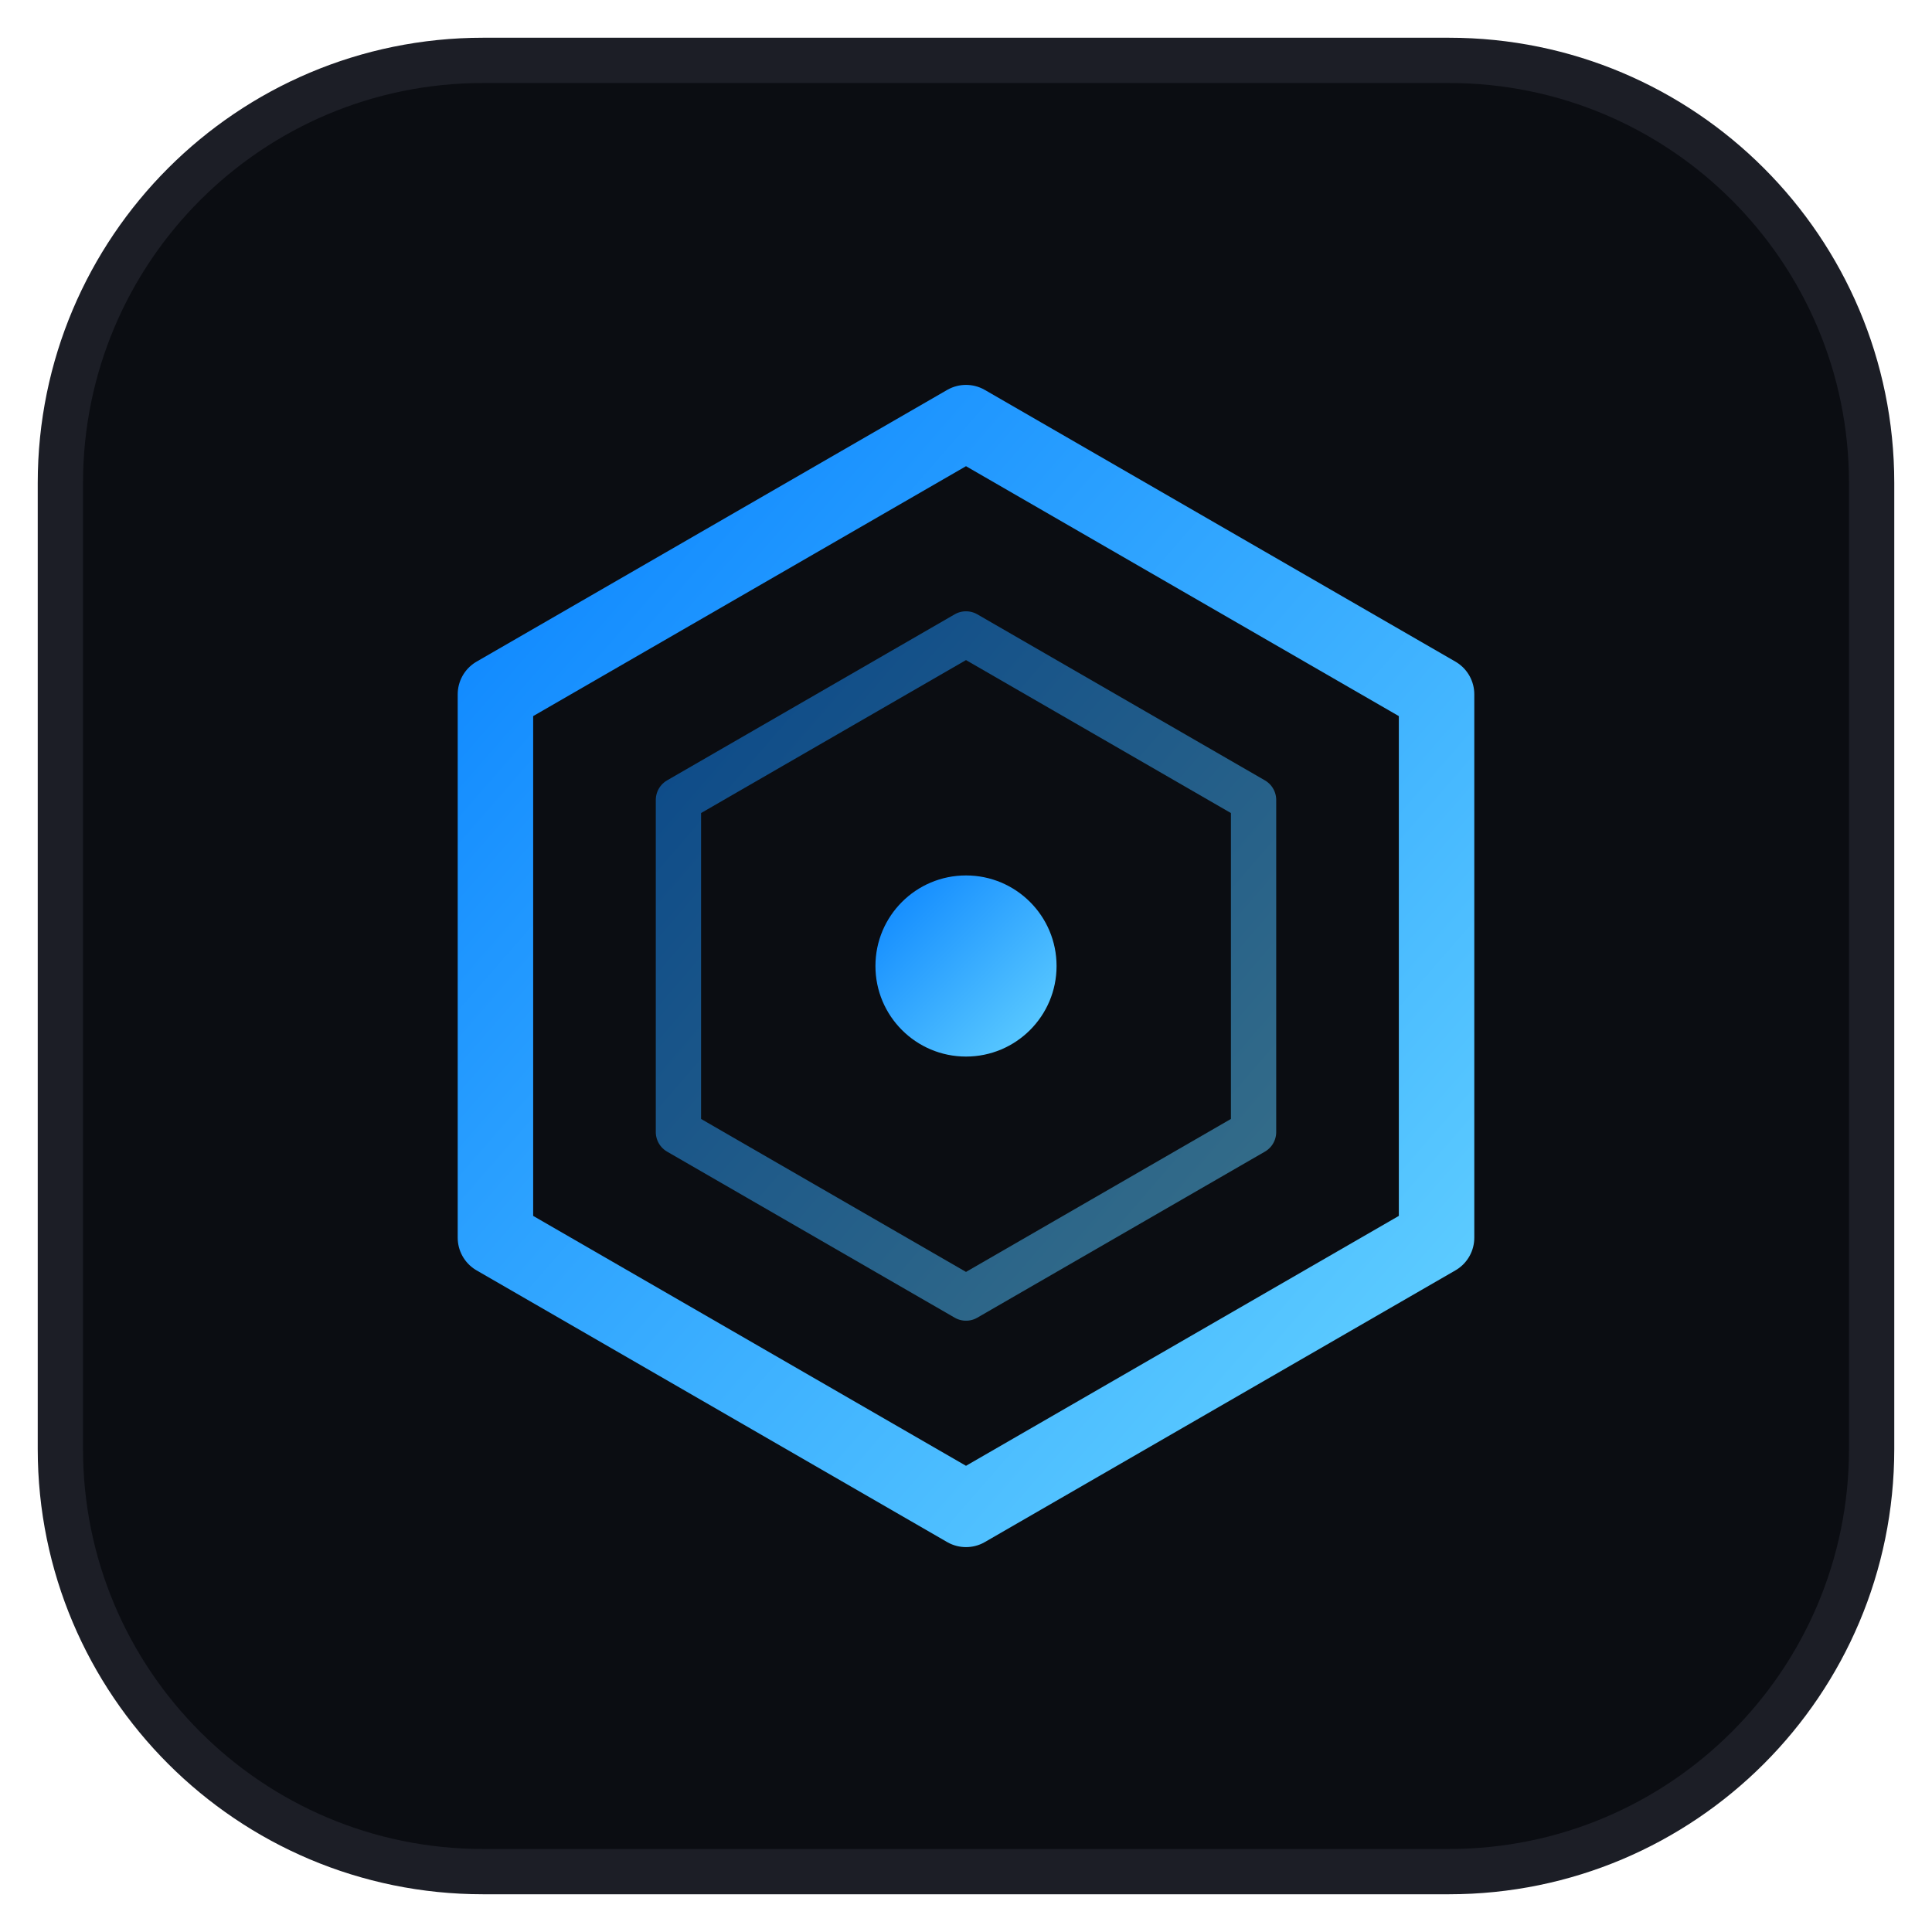
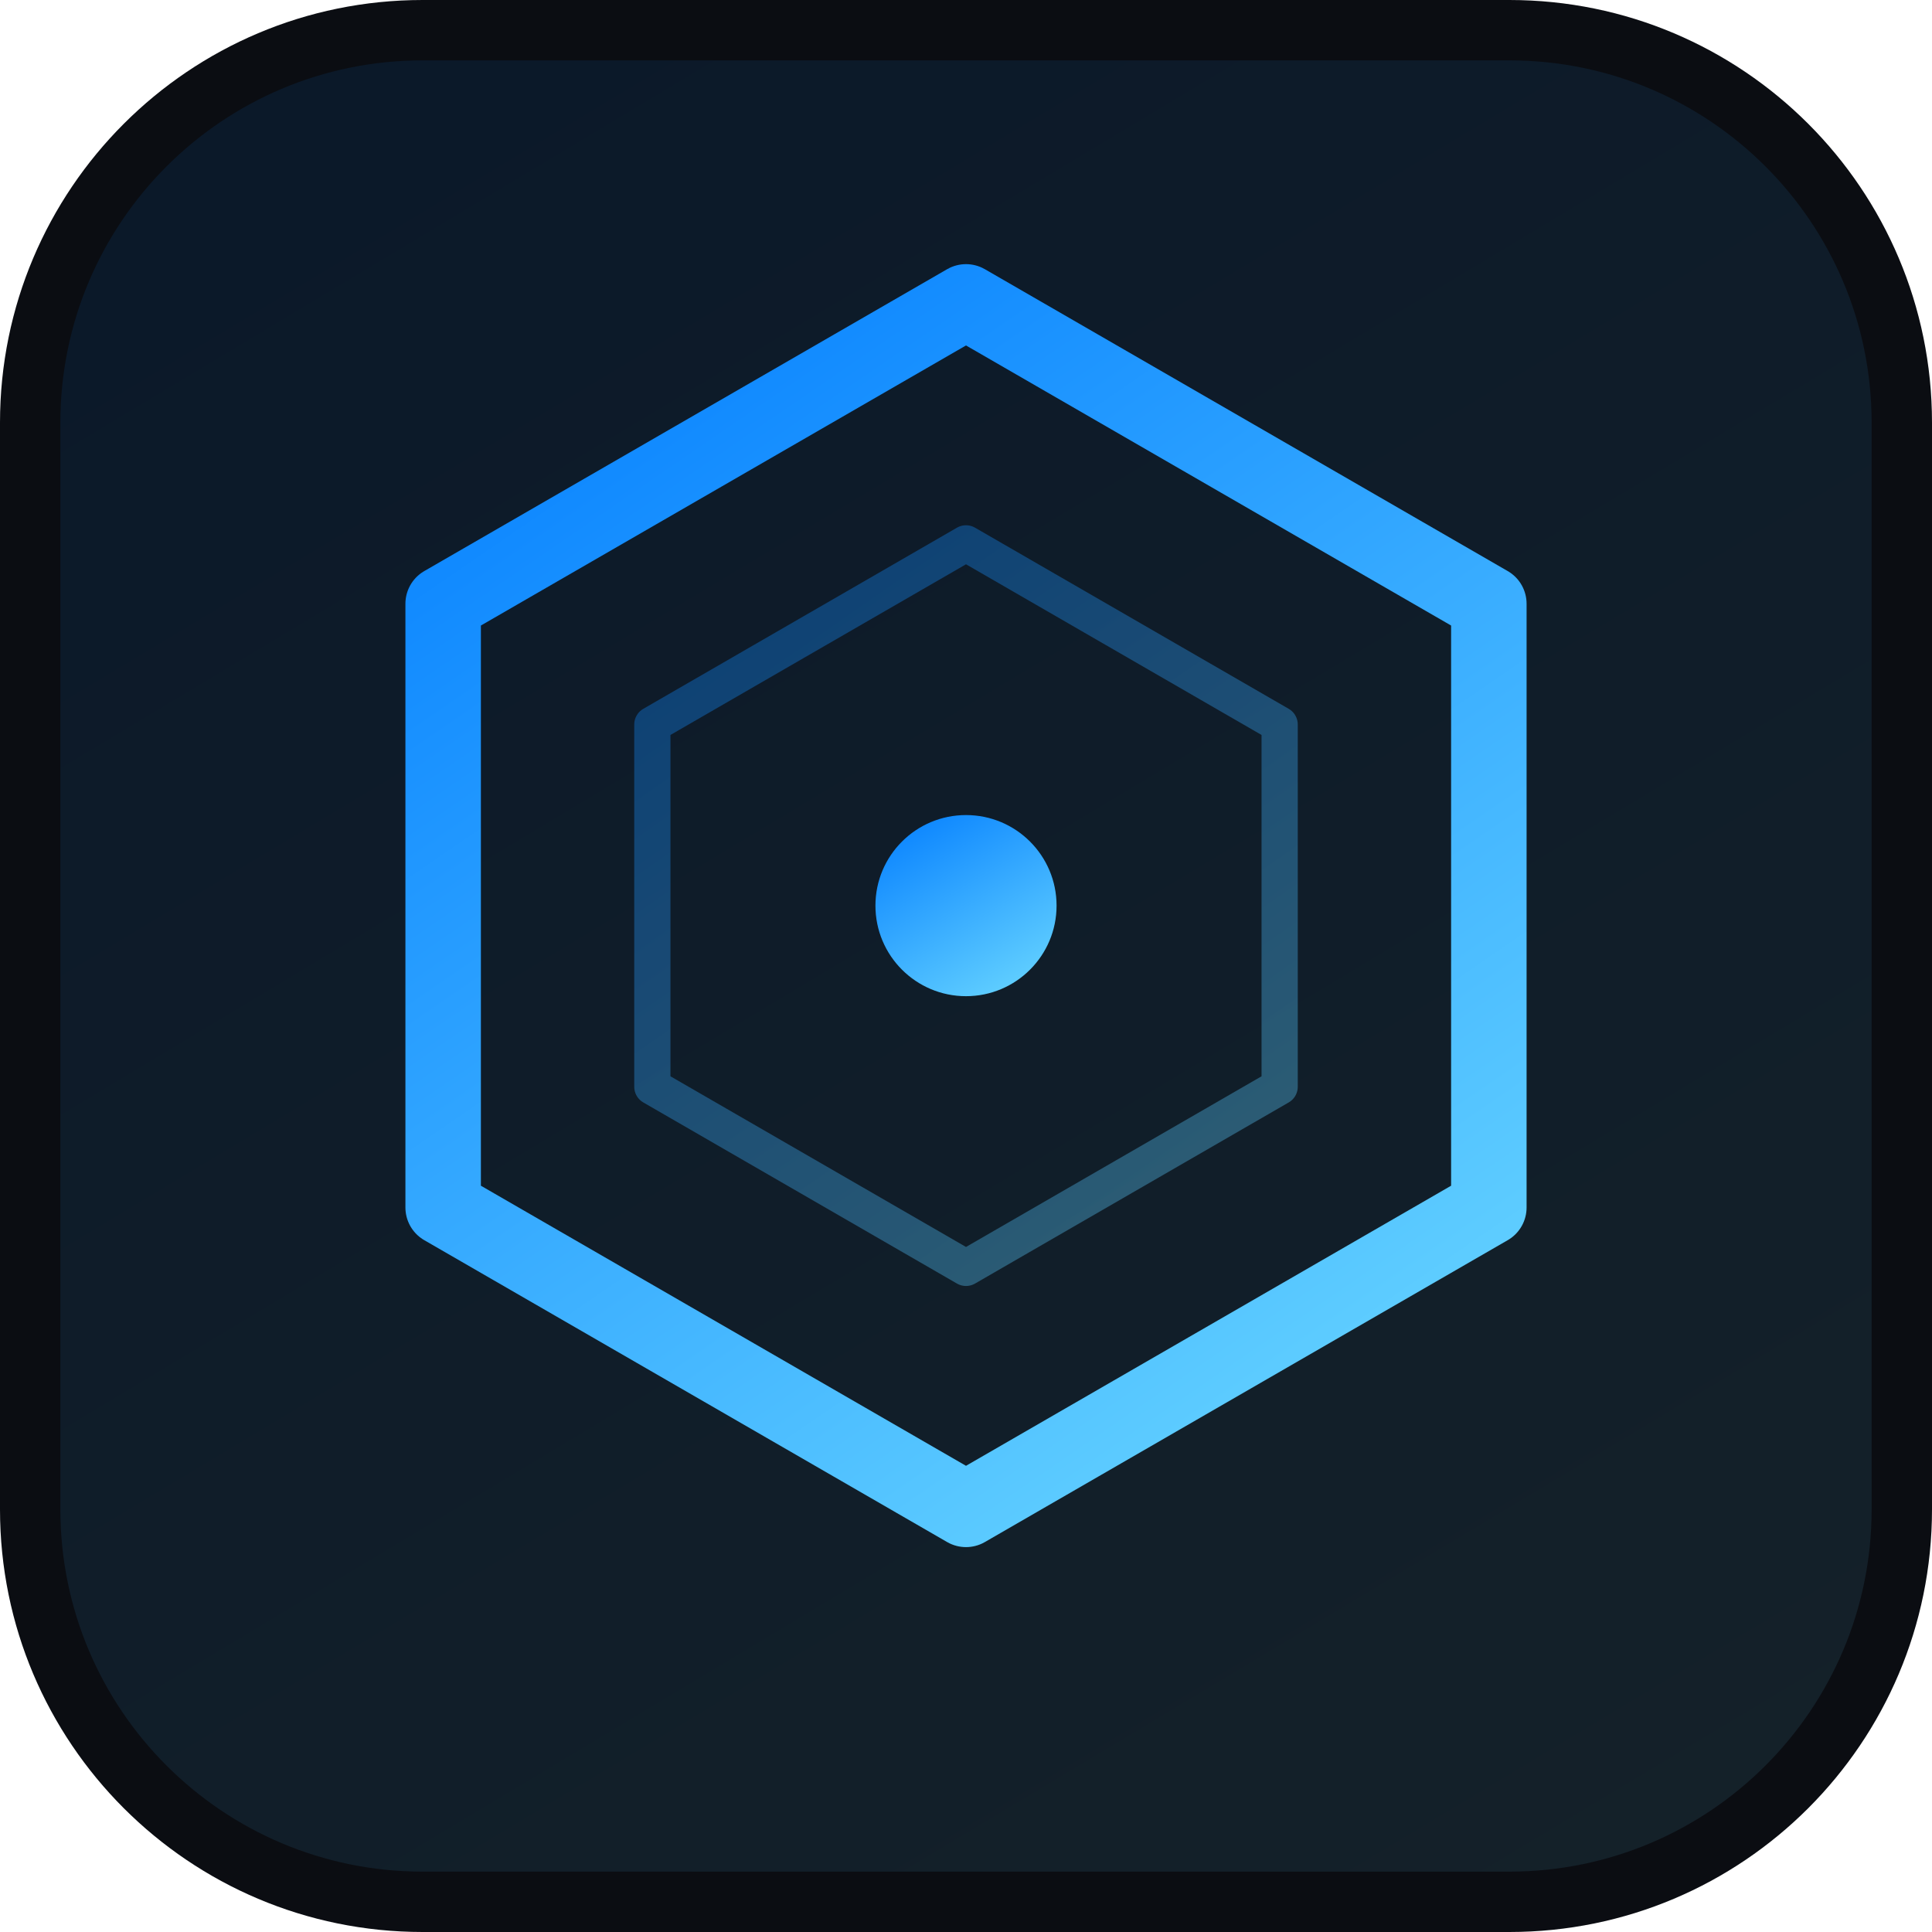
<svg xmlns="http://www.w3.org/2000/svg" viewBox="0 0 64 64">
  <defs>
-     <linearGradient id="g" x1="0" y1="0" x2="1" y2="1">
+     <linearGradient id="g" x1="0.2" y1="0" x2="0.8" y2="1">
      <stop offset="0%" stop-color="#0A84FF" />
      <stop offset="100%" stop-color="#64D2FF" />
    </linearGradient>
  </defs>
-   <rect x="2" y="2" width="60" height="60" rx="14" fill="#0b0d12" stroke="#1c1e26" stroke-width="1.5" />
-   <g transform="translate(32,32)">
-     <path d="M0,-18 L15.588,-9 L15.588,9 L0,18 L-15.588,9 L-15.588,-9 Z" fill="none" stroke="url(#g)" stroke-width="2.5" stroke-linejoin="round" />
-     <path d="M0,-11 L9.526,-5.5 L9.526,5.5 L0,11 L-9.526,5.5 L-9.526,-5.5 Z" fill="none" stroke="url(#g)" stroke-width="1.5" stroke-linejoin="round" opacity="0.5" />
+   <rect width="64" height="64" rx="14" fill="#0b0d12" />
+   <rect x="2" y="2" width="60" height="60" rx="12" fill="url(#g)" opacity="0.1" />
+   <g transform="translate(32,30)">
+     <path d="M0,-20 L17.32,-10 L17.32,10 L0,20 L-17.32,10 L-17.32,-10 Z" fill="none" stroke="url(#g)" stroke-width="2.5" stroke-linejoin="round" />
+     <path d="M0,-12 L10.39,-6 L10.39,6 L0,12 L-10.39,6 L-10.39,-6 Z" fill="none" stroke="url(#g)" stroke-width="1.2" stroke-linejoin="round" opacity="0.35" />
    <circle cx="0" cy="0" r="3" fill="url(#g)" />
  </g>
</svg>
